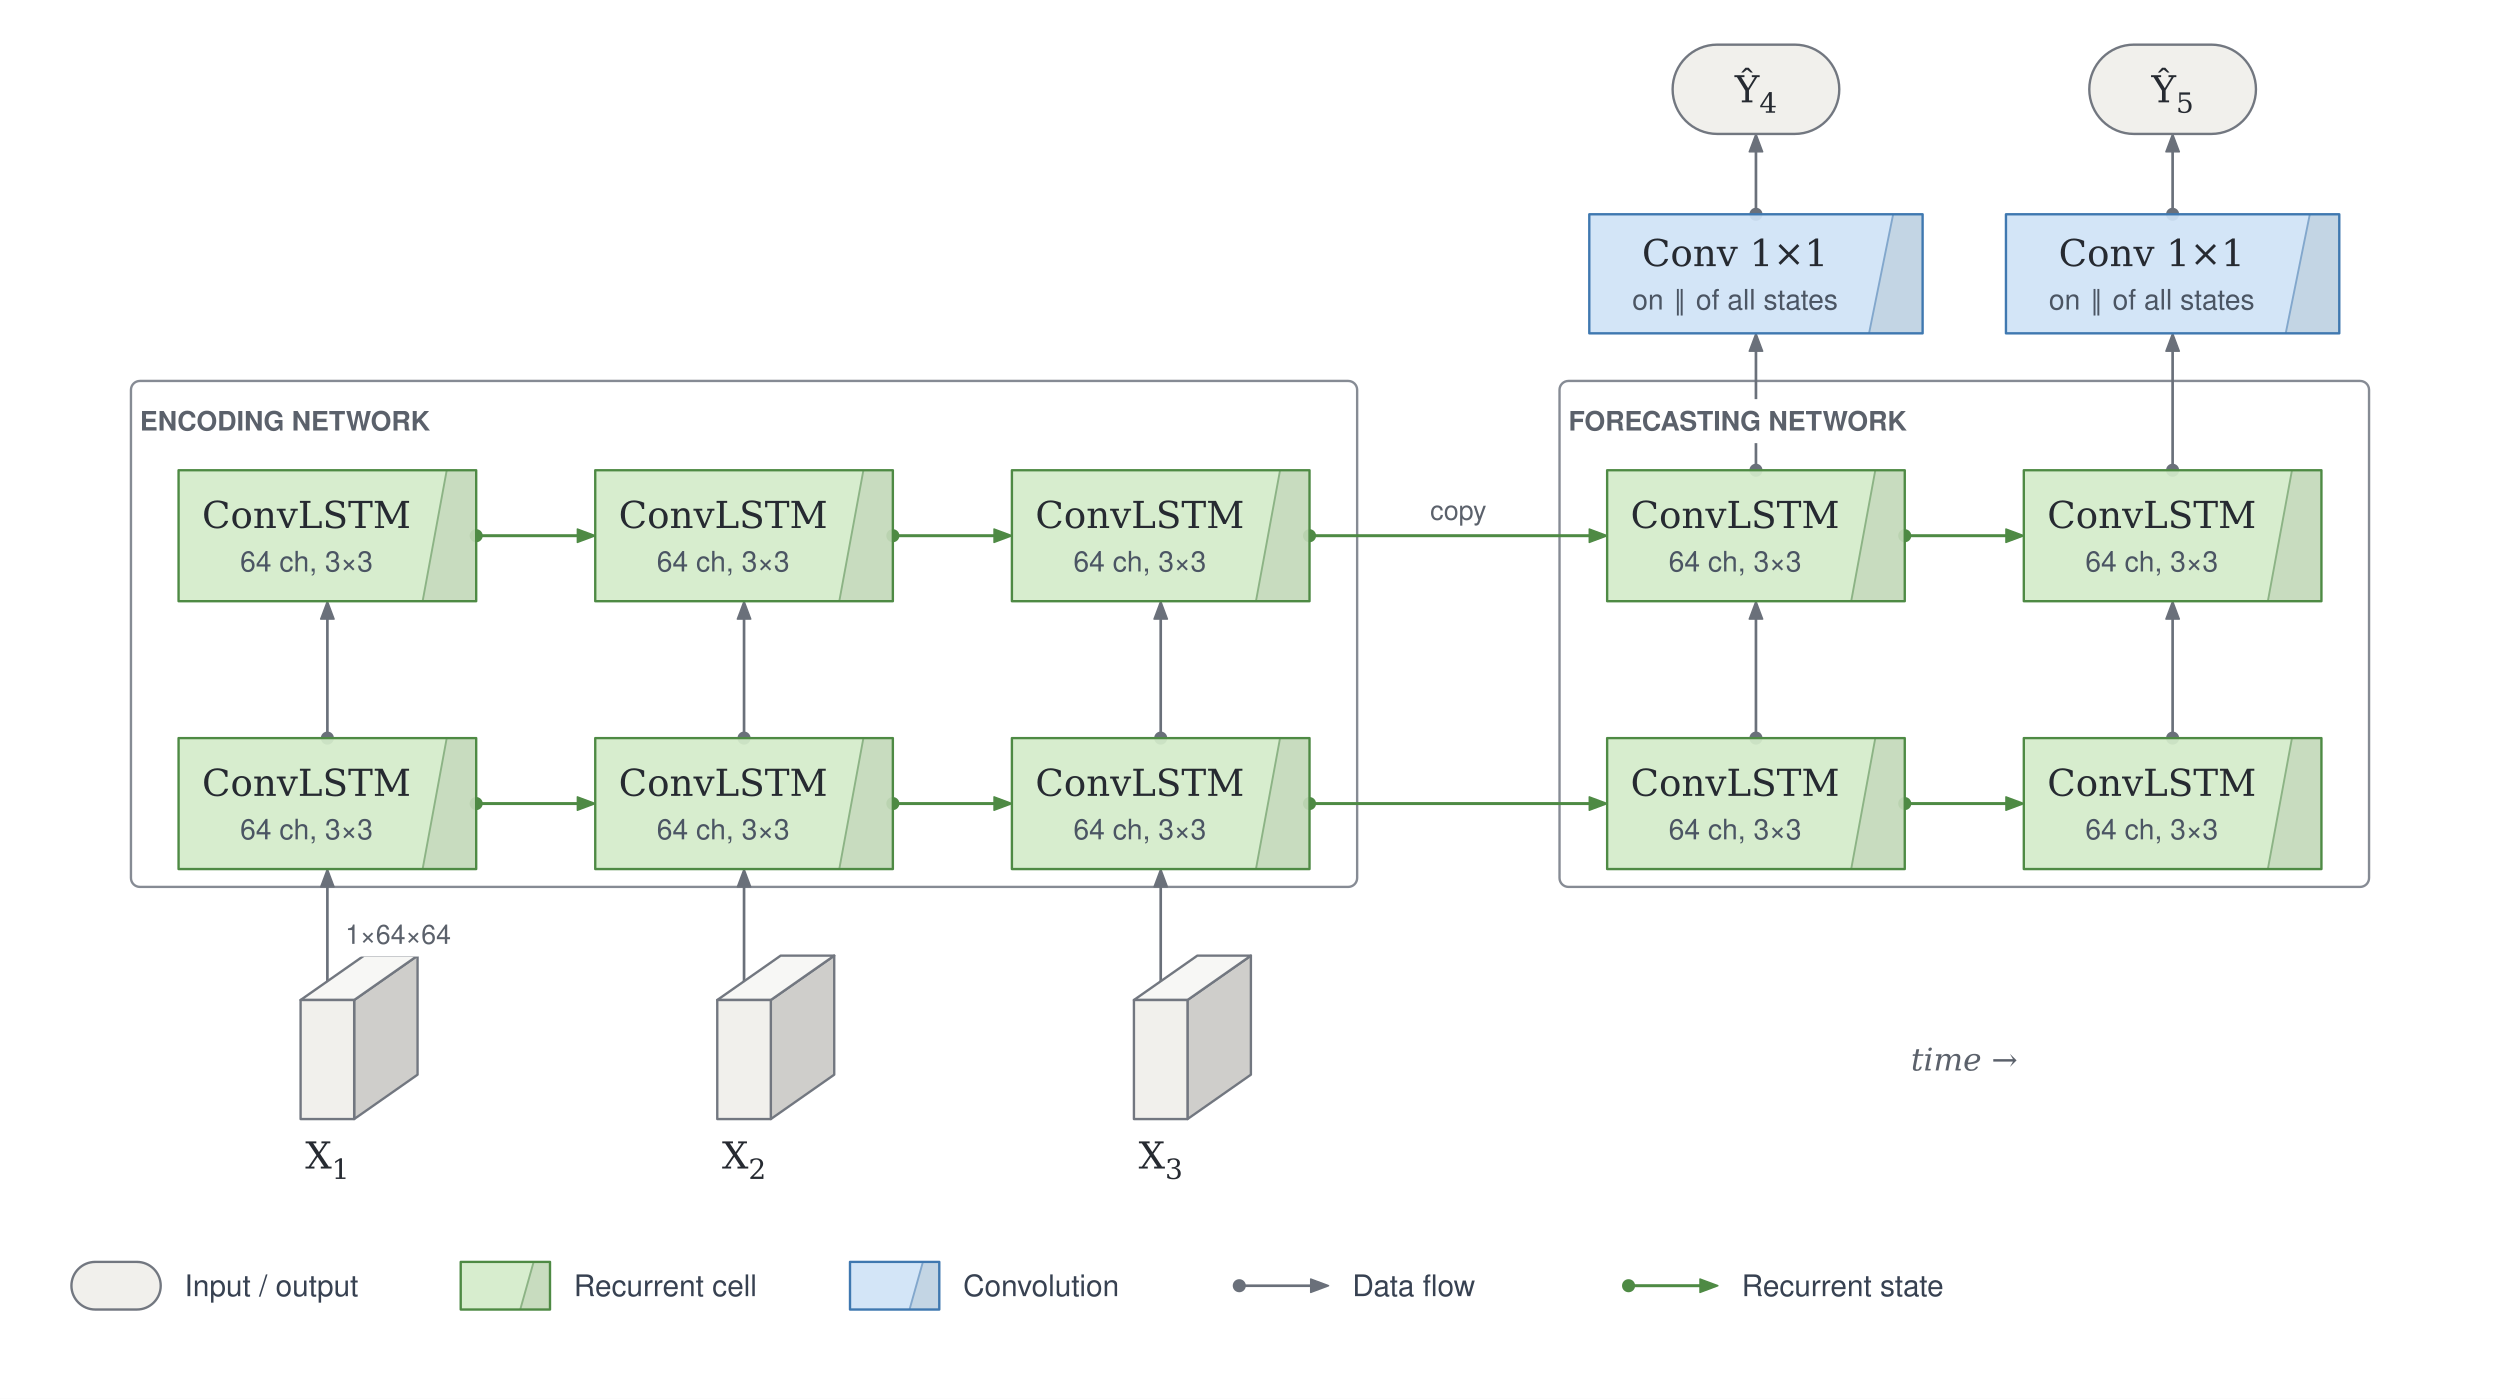
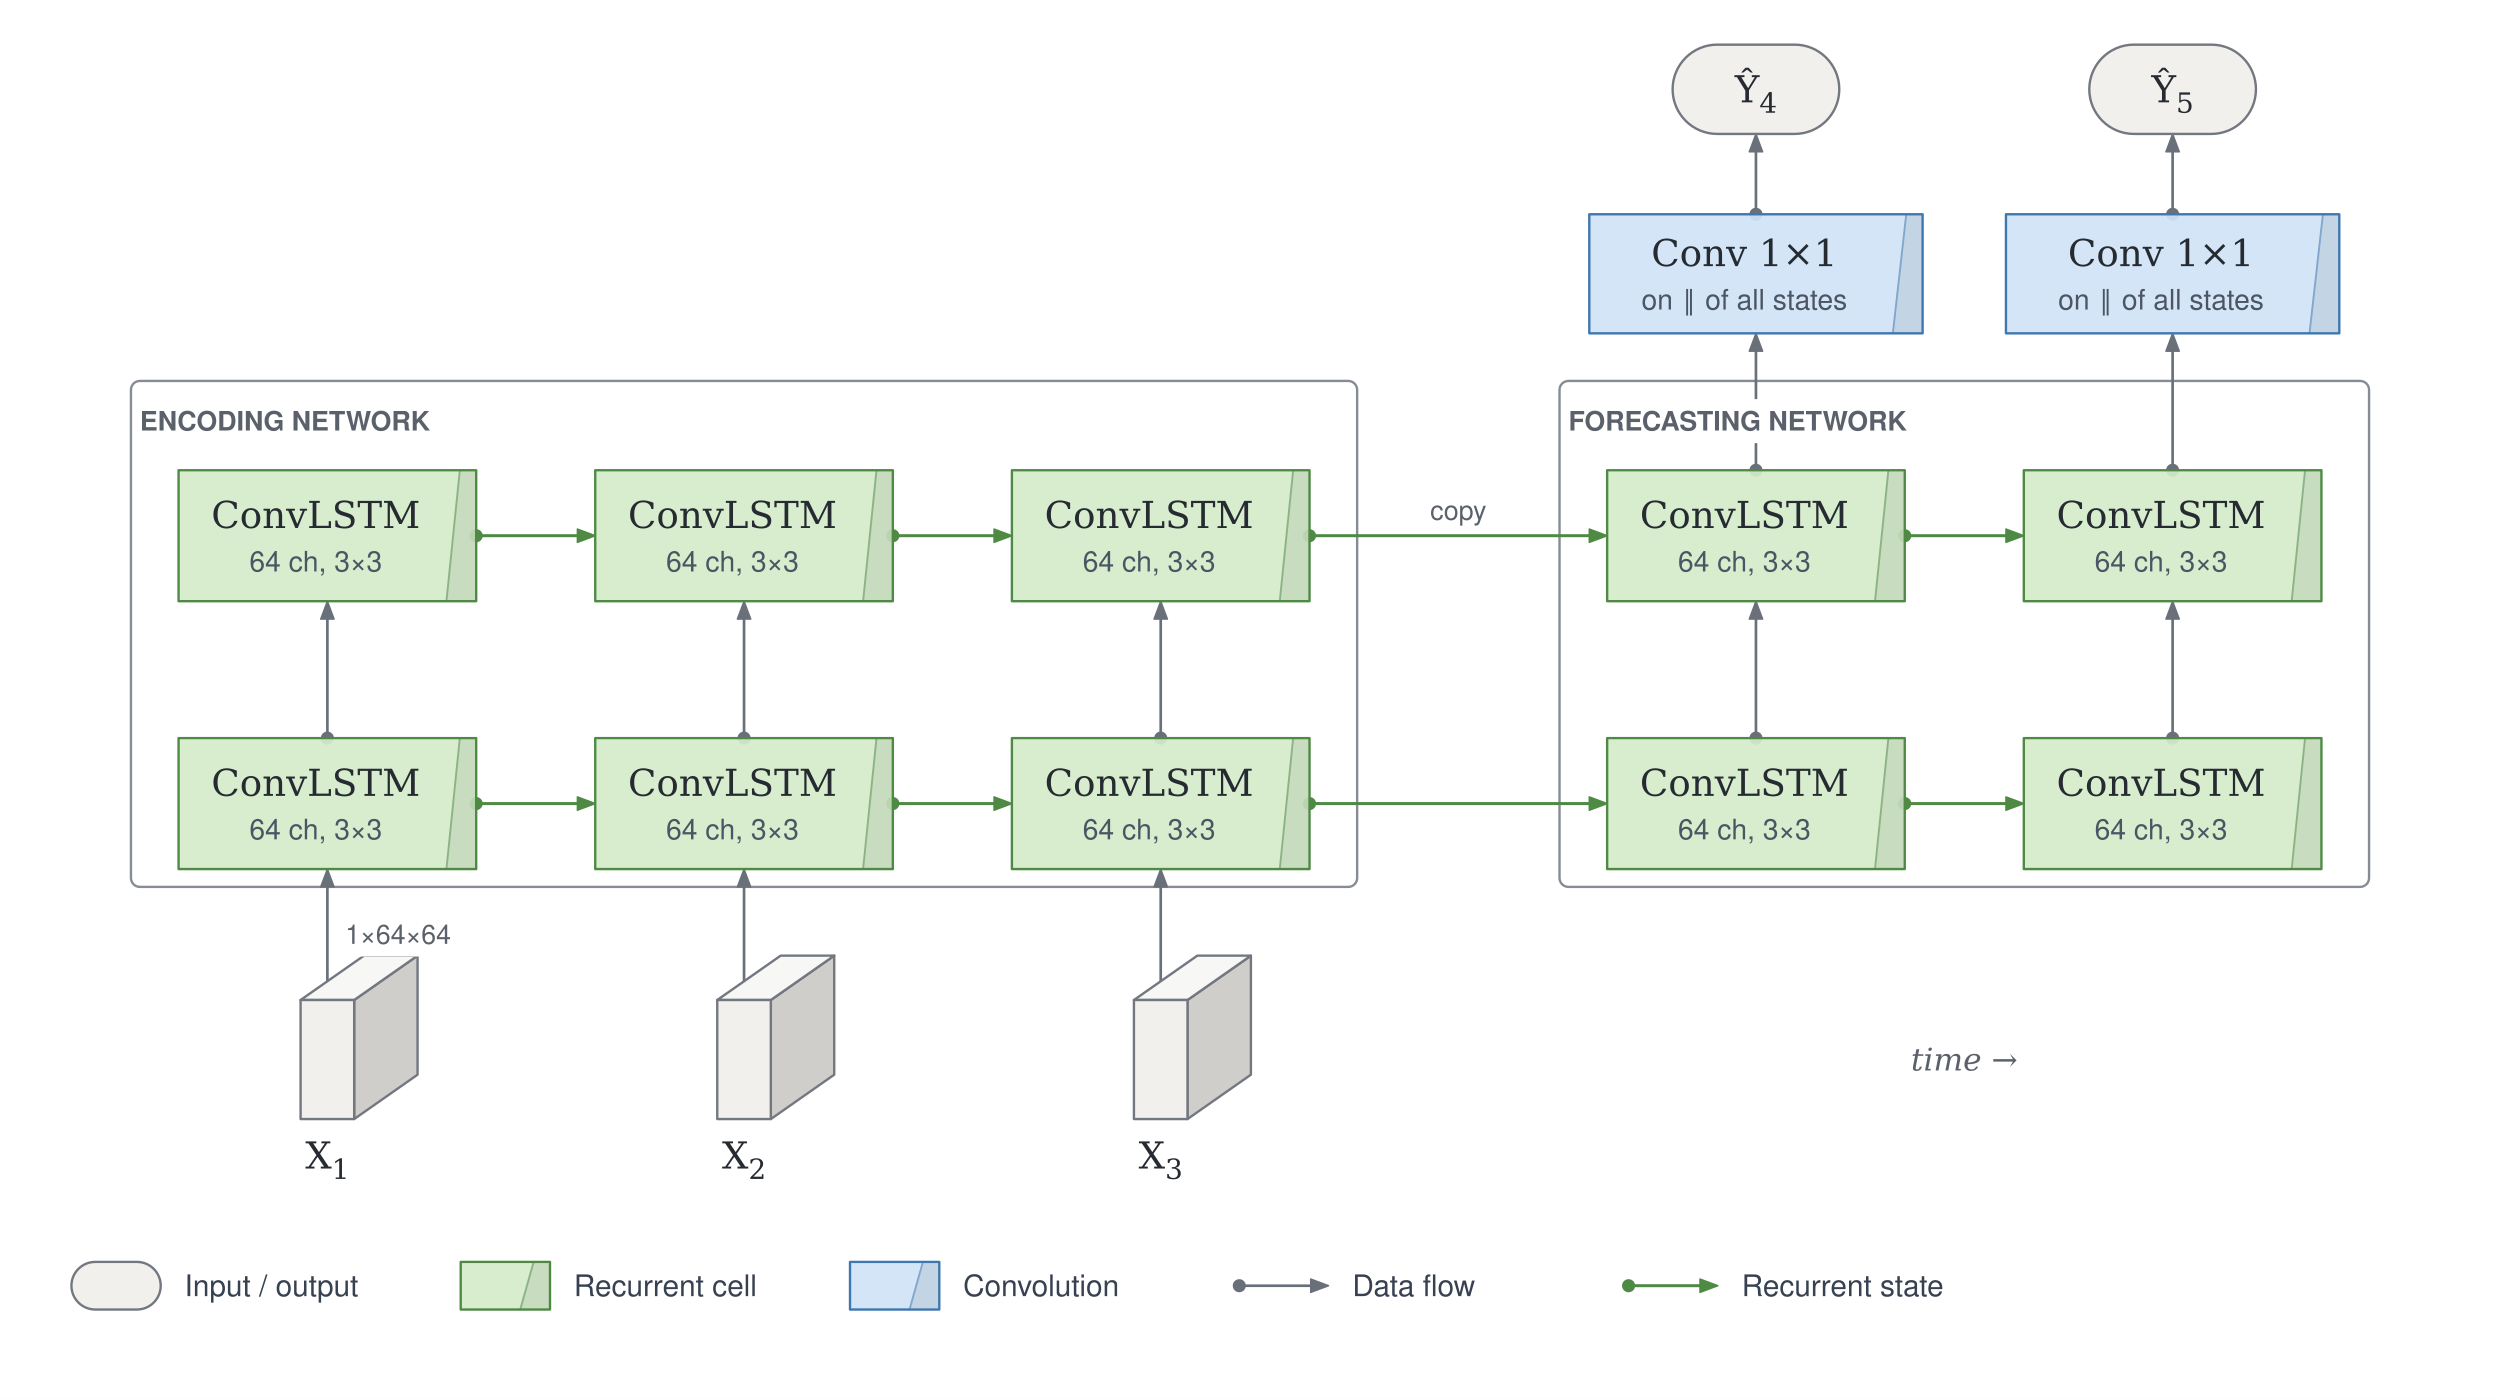
<svg xmlns="http://www.w3.org/2000/svg" width="840" height="470" viewBox="0 0 840 470" role="img">
  <rect x="0" y="0" width="840" height="470" fill="#ffffff" />
  <g class="tg-groups">
    <g class="tg-group" data-id="enc">
      <rect x="44" y="128" width="412" height="170" rx="3" fill="#ffffff" fill-opacity="0" stroke="#868b94" stroke-width="0.8" stroke-linejoin="round" />
    </g>
    <g class="tg-group" data-id="fc">
      <rect x="524" y="128" width="272" height="170" rx="3" fill="#ffffff" fill-opacity="0" stroke="#868b94" stroke-width="0.8" stroke-linejoin="round" />
    </g>
  </g>
  <g class="tg-edges">
    <g class="tg-edge tg-edge-data">
      <polyline points="110,336 110,297.4" fill="none" stroke="#6a707a" stroke-width="0.9" stroke-linejoin="round" />
      <polygon points="110,292 112.25,298 107.75,298" fill="#6a707a" stroke="#6a707a" stroke-width="0.5" stroke-linejoin="round" />
      <circle cx="110" cy="336" r="2.2" fill="#6a707a" />
    </g>
    <g class="tg-edge tg-edge-data">
      <polyline points="110,248 110,207.4" fill="none" stroke="#6a707a" stroke-width="0.9" stroke-linejoin="round" />
      <polygon points="110,202 112.25,208 107.75,208" fill="#6a707a" stroke="#6a707a" stroke-width="0.5" stroke-linejoin="round" />
      <circle cx="110" cy="248" r="2.2" fill="#6a707a" />
    </g>
    <g class="tg-edge tg-edge-data">
      <polyline points="250,336 250,297.4" fill="none" stroke="#6a707a" stroke-width="0.9" stroke-linejoin="round" />
      <polygon points="250,292 252.25,298 247.75,298" fill="#6a707a" stroke="#6a707a" stroke-width="0.5" stroke-linejoin="round" />
      <circle cx="250" cy="336" r="2.2" fill="#6a707a" />
    </g>
    <g class="tg-edge tg-edge-data">
      <polyline points="250,248 250,207.4" fill="none" stroke="#6a707a" stroke-width="0.9" stroke-linejoin="round" />
      <polygon points="250,202 252.25,208 247.75,208" fill="#6a707a" stroke="#6a707a" stroke-width="0.5" stroke-linejoin="round" />
      <circle cx="250" cy="248" r="2.2" fill="#6a707a" />
    </g>
    <g class="tg-edge tg-edge-data">
      <polyline points="390,336 390,297.4" fill="none" stroke="#6a707a" stroke-width="0.9" stroke-linejoin="round" />
      <polygon points="390,292 392.25,298 387.75,298" fill="#6a707a" stroke="#6a707a" stroke-width="0.5" stroke-linejoin="round" />
      <circle cx="390" cy="336" r="2.2" fill="#6a707a" />
    </g>
    <g class="tg-edge tg-edge-data">
      <polyline points="390,248 390,207.4" fill="none" stroke="#6a707a" stroke-width="0.9" stroke-linejoin="round" />
      <polygon points="390,202 392.25,208 387.75,208" fill="#6a707a" stroke="#6a707a" stroke-width="0.5" stroke-linejoin="round" />
      <circle cx="390" cy="248" r="2.2" fill="#6a707a" />
    </g>
    <g class="tg-edge tg-edge-data">
      <polyline points="590,248 590,207.4" fill="none" stroke="#6a707a" stroke-width="0.9" stroke-linejoin="round" />
      <polygon points="590,202 592.25,208 587.75,208" fill="#6a707a" stroke="#6a707a" stroke-width="0.5" stroke-linejoin="round" />
      <circle cx="590" cy="248" r="2.2" fill="#6a707a" />
    </g>
    <g class="tg-edge tg-edge-data">
      <polyline points="590,158 590,117.4" fill="none" stroke="#6a707a" stroke-width="0.9" stroke-linejoin="round" />
      <polygon points="590,112 592.25,118 587.75,118" fill="#6a707a" stroke="#6a707a" stroke-width="0.5" stroke-linejoin="round" />
      <circle cx="590" cy="158" r="2.2" fill="#6a707a" />
    </g>
    <g class="tg-edge tg-edge-data">
      <polyline points="590,72 590,50.4" fill="none" stroke="#6a707a" stroke-width="0.9" stroke-linejoin="round" />
      <polygon points="590,45 592.25,51 587.75,51" fill="#6a707a" stroke="#6a707a" stroke-width="0.5" stroke-linejoin="round" />
      <circle cx="590" cy="72" r="2.2" fill="#6a707a" />
    </g>
    <g class="tg-edge tg-edge-data">
      <polyline points="730,248 730,207.4" fill="none" stroke="#6a707a" stroke-width="0.9" stroke-linejoin="round" />
      <polygon points="730,202 732.25,208 727.75,208" fill="#6a707a" stroke="#6a707a" stroke-width="0.5" stroke-linejoin="round" />
      <circle cx="730" cy="248" r="2.2" fill="#6a707a" />
    </g>
    <g class="tg-edge tg-edge-data">
      <polyline points="730,158 730,117.4" fill="none" stroke="#6a707a" stroke-width="0.9" stroke-linejoin="round" />
      <polygon points="730,112 732.25,118 727.75,118" fill="#6a707a" stroke="#6a707a" stroke-width="0.5" stroke-linejoin="round" />
      <circle cx="730" cy="158" r="2.2" fill="#6a707a" />
    </g>
    <g class="tg-edge tg-edge-data">
      <polyline points="730,72 730,50.4" fill="none" stroke="#6a707a" stroke-width="0.9" stroke-linejoin="round" />
      <polygon points="730,45 732.25,51 727.75,51" fill="#6a707a" stroke="#6a707a" stroke-width="0.5" stroke-linejoin="round" />
      <circle cx="730" cy="72" r="2.2" fill="#6a707a" />
    </g>
    <g class="tg-edge tg-edge-state">
      <polyline points="160,270 194.6,270" fill="none" stroke="#4e8a44" stroke-width="1" stroke-linejoin="round" />
      <polygon points="200,270 194,272.25 194,267.75" fill="#4e8a44" stroke="#4e8a44" stroke-width="0.5" stroke-linejoin="round" />
      <circle cx="160" cy="270" r="2.2" fill="#4e8a44" />
    </g>
    <g class="tg-edge tg-edge-state">
      <polyline points="300,270 334.6,270" fill="none" stroke="#4e8a44" stroke-width="1" stroke-linejoin="round" />
      <polygon points="340,270 334,272.25 334,267.75" fill="#4e8a44" stroke="#4e8a44" stroke-width="0.5" stroke-linejoin="round" />
      <circle cx="300" cy="270" r="2.2" fill="#4e8a44" />
    </g>
    <g class="tg-edge tg-edge-state">
      <polyline points="440,270 534.6,270" fill="none" stroke="#4e8a44" stroke-width="1" stroke-linejoin="round" />
      <polygon points="540,270 534,272.25 534,267.75" fill="#4e8a44" stroke="#4e8a44" stroke-width="0.5" stroke-linejoin="round" />
      <circle cx="440" cy="270" r="2.2" fill="#4e8a44" />
    </g>
    <g class="tg-edge tg-edge-state">
      <polyline points="640,270 674.6,270" fill="none" stroke="#4e8a44" stroke-width="1" stroke-linejoin="round" />
      <polygon points="680,270 674,272.25 674,267.75" fill="#4e8a44" stroke="#4e8a44" stroke-width="0.5" stroke-linejoin="round" />
      <circle cx="640" cy="270" r="2.2" fill="#4e8a44" />
    </g>
    <g class="tg-edge tg-edge-state">
      <polyline points="160,180 194.6,180" fill="none" stroke="#4e8a44" stroke-width="1" stroke-linejoin="round" />
      <polygon points="200,180 194,182.25 194,177.75" fill="#4e8a44" stroke="#4e8a44" stroke-width="0.5" stroke-linejoin="round" />
      <circle cx="160" cy="180" r="2.2" fill="#4e8a44" />
    </g>
    <g class="tg-edge tg-edge-state">
      <polyline points="300,180 334.6,180" fill="none" stroke="#4e8a44" stroke-width="1" stroke-linejoin="round" />
      <polygon points="340,180 334,182.25 334,177.75" fill="#4e8a44" stroke="#4e8a44" stroke-width="0.5" stroke-linejoin="round" />
      <circle cx="300" cy="180" r="2.2" fill="#4e8a44" />
    </g>
    <g class="tg-edge tg-edge-state">
      <polyline points="440,180 534.6,180" fill="none" stroke="#4e8a44" stroke-width="1" stroke-linejoin="round" />
      <polygon points="540,180 534,182.25 534,177.75" fill="#4e8a44" stroke="#4e8a44" stroke-width="0.5" stroke-linejoin="round" />
      <circle cx="440" cy="180" r="2.2" fill="#4e8a44" />
    </g>
    <g class="tg-edge tg-edge-state">
      <polyline points="640,180 674.6,180" fill="none" stroke="#4e8a44" stroke-width="1" stroke-linejoin="round" />
      <polygon points="680,180 674,182.25 674,177.75" fill="#4e8a44" stroke="#4e8a44" stroke-width="0.5" stroke-linejoin="round" />
      <circle cx="640" cy="180" r="2.2" fill="#4e8a44" />
    </g>
    <g class="tg-edge tg-edge-data">
      <polyline points="416.4,432 441,432" fill="none" stroke="#6a707a" stroke-width="0.9" stroke-linejoin="round" />
      <polygon points="446.4,432 440.4,434.25 440.4,429.75" fill="#6a707a" stroke="#6a707a" stroke-width="0.5" stroke-linejoin="round" />
      <circle cx="416.4" cy="432" r="2.2" fill="#6a707a" />
    </g>
    <g class="tg-edge tg-edge-state">
      <polyline points="547.2,432 571.8,432" fill="none" stroke="#4e8a44" stroke-width="1" stroke-linejoin="round" />
      <polygon points="577.2,432 571.2,434.25 571.2,429.75" fill="#4e8a44" stroke="#4e8a44" stroke-width="0.5" stroke-linejoin="round" />
      <circle cx="547.2" cy="432" r="2.2" fill="#4e8a44" />
    </g>
  </g>
  <g class="tg-nodes">
    <g class="tg-node tg-io" data-id="X1">
      <polygon points="119,336 140.3,321.09 140.3,361.09 119,376" fill="#cfcecb" stroke="#727780" stroke-width="0.8" stroke-linejoin="round" />
      <polygon points="101,336 122.3,321.09 140.3,321.09 119,336" fill="#f7f7f5" stroke="#727780" stroke-width="0.8" stroke-linejoin="round" />
      <rect x="101" y="336" width="18" height="40" fill="#f1f0ec" stroke="#727780" stroke-width="0.8" stroke-linejoin="round" />
      <text x="110" y="392.62" font-family="'Source Serif 4', 'Source Serif Pro', 'Georgia', 'Libertinus Serif', 'DejaVu Serif', serif" font-size="12.5" text-anchor="middle" fill="#262a31">X<tspan dy="3.5" font-size="9.38">1</tspan>
      </text>
    </g>
    <g class="tg-node tg-recurrent" data-id="e1_1">
-       <polygon points="60,248 150.1,248 142,292 60,292" fill="#d4ecca" fill-opacity="0.92" />
-       <polygon points="150.1,248 160,248 160,292 142,292" fill="#c3d9ba" fill-opacity="0.92" />
-       <polyline points="150.1,248 142,292" fill="none" stroke="#8cb385" stroke-width="0.64" stroke-linejoin="round" />
+       <polygon points="60,248 154.5,248 150,292 60,292" fill="#d4ecca" fill-opacity="0.92" />
+       <polygon points="154.5,248 160,248 160,292 150,292" fill="#c3d9ba" fill-opacity="0.92" />
+       <polyline points="154.5,248 150,292" fill="none" stroke="#8cb385" stroke-width="0.64" stroke-linejoin="round" />
      <rect x="60" y="248" width="100" height="44" fill="none" stroke="#4e8a44" stroke-width="0.8" stroke-linejoin="round" />
-       <text x="102.98" y="267.41" font-family="'Source Serif 4', 'Source Serif Pro', 'Georgia', 'Libertinus Serif', 'DejaVu Serif', serif" font-size="12.5" text-anchor="middle" fill="#262a31">ConvLSTM</text>
-       <text x="102.98" y="282.01" font-family="'Avenir Next', 'Helvetica Neue', 'Helvetica', 'Arial', 'DejaVu Sans', sans-serif" font-size="9.5" text-anchor="middle" fill="#4b5563">64 ch, 3×3</text>
+       <text x="106.1" y="267.41" font-family="'Source Serif 4', 'Source Serif Pro', 'Georgia', 'Libertinus Serif', 'DejaVu Serif', serif" font-size="12.5" text-anchor="middle" fill="#262a31">ConvLSTM</text>
+       <text x="106.1" y="282.01" font-family="'Avenir Next', 'Helvetica Neue', 'Helvetica', 'Arial', 'DejaVu Sans', sans-serif" font-size="9.5" text-anchor="middle" fill="#4b5563">64 ch, 3×3</text>
    </g>
    <g class="tg-node tg-recurrent" data-id="e2_1">
-       <polygon points="60,158 150.1,158 142,202 60,202" fill="#d4ecca" fill-opacity="0.92" />
-       <polygon points="150.1,158 160,158 160,202 142,202" fill="#c3d9ba" fill-opacity="0.92" />
-       <polyline points="150.1,158 142,202" fill="none" stroke="#8cb385" stroke-width="0.64" stroke-linejoin="round" />
+       <polygon points="60,158 154.5,158 150,202 60,202" fill="#d4ecca" fill-opacity="0.92" />
+       <polygon points="154.5,158 160,158 160,202 150,202" fill="#c3d9ba" fill-opacity="0.92" />
+       <polyline points="154.5,158 150,202" fill="none" stroke="#8cb385" stroke-width="0.64" stroke-linejoin="round" />
      <rect x="60" y="158" width="100" height="44" fill="none" stroke="#4e8a44" stroke-width="0.8" stroke-linejoin="round" />
-       <text x="102.98" y="177.41" font-family="'Source Serif 4', 'Source Serif Pro', 'Georgia', 'Libertinus Serif', 'DejaVu Serif', serif" font-size="12.5" text-anchor="middle" fill="#262a31">ConvLSTM</text>
-       <text x="102.98" y="192.01" font-family="'Avenir Next', 'Helvetica Neue', 'Helvetica', 'Arial', 'DejaVu Sans', sans-serif" font-size="9.5" text-anchor="middle" fill="#4b5563">64 ch, 3×3</text>
+       <text x="106.1" y="177.41" font-family="'Source Serif 4', 'Source Serif Pro', 'Georgia', 'Libertinus Serif', 'DejaVu Serif', serif" font-size="12.5" text-anchor="middle" fill="#262a31">ConvLSTM</text>
+       <text x="106.1" y="192.01" font-family="'Avenir Next', 'Helvetica Neue', 'Helvetica', 'Arial', 'DejaVu Sans', sans-serif" font-size="9.5" text-anchor="middle" fill="#4b5563">64 ch, 3×3</text>
    </g>
    <g class="tg-node tg-io" data-id="X2">
      <polygon points="259,336 280.3,321.09 280.3,361.09 259,376" fill="#cfcecb" stroke="#727780" stroke-width="0.8" stroke-linejoin="round" />
      <polygon points="241,336 262.3,321.09 280.3,321.09 259,336" fill="#f7f7f5" stroke="#727780" stroke-width="0.8" stroke-linejoin="round" />
      <rect x="241" y="336" width="18" height="40" fill="#f1f0ec" stroke="#727780" stroke-width="0.8" stroke-linejoin="round" />
      <text x="250" y="392.62" font-family="'Source Serif 4', 'Source Serif Pro', 'Georgia', 'Libertinus Serif', 'DejaVu Serif', serif" font-size="12.5" text-anchor="middle" fill="#262a31">X<tspan dy="3.5" font-size="9.38">2</tspan>
      </text>
    </g>
    <g class="tg-node tg-recurrent" data-id="e1_2">
-       <polygon points="200,248 290.1,248 282,292 200,292" fill="#d4ecca" fill-opacity="0.92" />
-       <polygon points="290.1,248 300,248 300,292 282,292" fill="#c3d9ba" fill-opacity="0.92" />
-       <polyline points="290.1,248 282,292" fill="none" stroke="#8cb385" stroke-width="0.64" stroke-linejoin="round" />
+       <polygon points="200,248 294.5,248 290,292 200,292" fill="#d4ecca" fill-opacity="0.92" />
+       <polygon points="294.5,248 300,248 300,292 290,292" fill="#c3d9ba" fill-opacity="0.92" />
+       <polyline points="294.5,248 290,292" fill="none" stroke="#8cb385" stroke-width="0.64" stroke-linejoin="round" />
      <rect x="200" y="248" width="100" height="44" fill="none" stroke="#4e8a44" stroke-width="0.8" stroke-linejoin="round" />
-       <text x="242.98" y="267.41" font-family="'Source Serif 4', 'Source Serif Pro', 'Georgia', 'Libertinus Serif', 'DejaVu Serif', serif" font-size="12.5" text-anchor="middle" fill="#262a31">ConvLSTM</text>
-       <text x="242.98" y="282.01" font-family="'Avenir Next', 'Helvetica Neue', 'Helvetica', 'Arial', 'DejaVu Sans', sans-serif" font-size="9.5" text-anchor="middle" fill="#4b5563">64 ch, 3×3</text>
+       <text x="246.1" y="267.41" font-family="'Source Serif 4', 'Source Serif Pro', 'Georgia', 'Libertinus Serif', 'DejaVu Serif', serif" font-size="12.5" text-anchor="middle" fill="#262a31">ConvLSTM</text>
+       <text x="246.1" y="282.01" font-family="'Avenir Next', 'Helvetica Neue', 'Helvetica', 'Arial', 'DejaVu Sans', sans-serif" font-size="9.5" text-anchor="middle" fill="#4b5563">64 ch, 3×3</text>
    </g>
    <g class="tg-node tg-recurrent" data-id="e2_2">
-       <polygon points="200,158 290.1,158 282,202 200,202" fill="#d4ecca" fill-opacity="0.92" />
-       <polygon points="290.1,158 300,158 300,202 282,202" fill="#c3d9ba" fill-opacity="0.92" />
-       <polyline points="290.1,158 282,202" fill="none" stroke="#8cb385" stroke-width="0.64" stroke-linejoin="round" />
+       <polygon points="200,158 294.5,158 290,202 200,202" fill="#d4ecca" fill-opacity="0.92" />
+       <polygon points="294.5,158 300,158 300,202 290,202" fill="#c3d9ba" fill-opacity="0.92" />
+       <polyline points="294.5,158 290,202" fill="none" stroke="#8cb385" stroke-width="0.64" stroke-linejoin="round" />
      <rect x="200" y="158" width="100" height="44" fill="none" stroke="#4e8a44" stroke-width="0.8" stroke-linejoin="round" />
-       <text x="242.98" y="177.41" font-family="'Source Serif 4', 'Source Serif Pro', 'Georgia', 'Libertinus Serif', 'DejaVu Serif', serif" font-size="12.5" text-anchor="middle" fill="#262a31">ConvLSTM</text>
-       <text x="242.98" y="192.01" font-family="'Avenir Next', 'Helvetica Neue', 'Helvetica', 'Arial', 'DejaVu Sans', sans-serif" font-size="9.5" text-anchor="middle" fill="#4b5563">64 ch, 3×3</text>
+       <text x="246.1" y="177.41" font-family="'Source Serif 4', 'Source Serif Pro', 'Georgia', 'Libertinus Serif', 'DejaVu Serif', serif" font-size="12.5" text-anchor="middle" fill="#262a31">ConvLSTM</text>
+       <text x="246.1" y="192.01" font-family="'Avenir Next', 'Helvetica Neue', 'Helvetica', 'Arial', 'DejaVu Sans', sans-serif" font-size="9.5" text-anchor="middle" fill="#4b5563">64 ch, 3×3</text>
    </g>
    <g class="tg-node tg-io" data-id="X3">
      <polygon points="399,336 420.3,321.09 420.3,361.09 399,376" fill="#cfcecb" stroke="#727780" stroke-width="0.8" stroke-linejoin="round" />
      <polygon points="381,336 402.3,321.09 420.3,321.09 399,336" fill="#f7f7f5" stroke="#727780" stroke-width="0.8" stroke-linejoin="round" />
      <rect x="381" y="336" width="18" height="40" fill="#f1f0ec" stroke="#727780" stroke-width="0.8" stroke-linejoin="round" />
      <text x="390" y="392.62" font-family="'Source Serif 4', 'Source Serif Pro', 'Georgia', 'Libertinus Serif', 'DejaVu Serif', serif" font-size="12.5" text-anchor="middle" fill="#262a31">X<tspan dy="3.5" font-size="9.38">3</tspan>
      </text>
    </g>
    <g class="tg-node tg-recurrent" data-id="e1_3">
-       <polygon points="340,248 430.1,248 422,292 340,292" fill="#d4ecca" fill-opacity="0.92" />
-       <polygon points="430.1,248 440,248 440,292 422,292" fill="#c3d9ba" fill-opacity="0.92" />
-       <polyline points="430.1,248 422,292" fill="none" stroke="#8cb385" stroke-width="0.64" stroke-linejoin="round" />
+       <polygon points="340,248 434.5,248 430,292 340,292" fill="#d4ecca" fill-opacity="0.92" />
+       <polygon points="434.5,248 440,248 440,292 430,292" fill="#c3d9ba" fill-opacity="0.92" />
+       <polyline points="434.5,248 430,292" fill="none" stroke="#8cb385" stroke-width="0.64" stroke-linejoin="round" />
      <rect x="340" y="248" width="100" height="44" fill="none" stroke="#4e8a44" stroke-width="0.8" stroke-linejoin="round" />
-       <text x="382.98" y="267.41" font-family="'Source Serif 4', 'Source Serif Pro', 'Georgia', 'Libertinus Serif', 'DejaVu Serif', serif" font-size="12.5" text-anchor="middle" fill="#262a31">ConvLSTM</text>
-       <text x="382.98" y="282.01" font-family="'Avenir Next', 'Helvetica Neue', 'Helvetica', 'Arial', 'DejaVu Sans', sans-serif" font-size="9.5" text-anchor="middle" fill="#4b5563">64 ch, 3×3</text>
+       <text x="386.1" y="267.41" font-family="'Source Serif 4', 'Source Serif Pro', 'Georgia', 'Libertinus Serif', 'DejaVu Serif', serif" font-size="12.5" text-anchor="middle" fill="#262a31">ConvLSTM</text>
+       <text x="386.1" y="282.01" font-family="'Avenir Next', 'Helvetica Neue', 'Helvetica', 'Arial', 'DejaVu Sans', sans-serif" font-size="9.5" text-anchor="middle" fill="#4b5563">64 ch, 3×3</text>
    </g>
    <g class="tg-node tg-recurrent" data-id="e2_3">
-       <polygon points="340,158 430.1,158 422,202 340,202" fill="#d4ecca" fill-opacity="0.92" />
-       <polygon points="430.1,158 440,158 440,202 422,202" fill="#c3d9ba" fill-opacity="0.92" />
-       <polyline points="430.1,158 422,202" fill="none" stroke="#8cb385" stroke-width="0.64" stroke-linejoin="round" />
+       <polygon points="340,158 434.5,158 430,202 340,202" fill="#d4ecca" fill-opacity="0.92" />
+       <polygon points="434.5,158 440,158 440,202 430,202" fill="#c3d9ba" fill-opacity="0.92" />
+       <polyline points="434.5,158 430,202" fill="none" stroke="#8cb385" stroke-width="0.64" stroke-linejoin="round" />
      <rect x="340" y="158" width="100" height="44" fill="none" stroke="#4e8a44" stroke-width="0.8" stroke-linejoin="round" />
-       <text x="382.98" y="177.41" font-family="'Source Serif 4', 'Source Serif Pro', 'Georgia', 'Libertinus Serif', 'DejaVu Serif', serif" font-size="12.5" text-anchor="middle" fill="#262a31">ConvLSTM</text>
-       <text x="382.98" y="192.01" font-family="'Avenir Next', 'Helvetica Neue', 'Helvetica', 'Arial', 'DejaVu Sans', sans-serif" font-size="9.5" text-anchor="middle" fill="#4b5563">64 ch, 3×3</text>
+       <text x="386.1" y="177.41" font-family="'Source Serif 4', 'Source Serif Pro', 'Georgia', 'Libertinus Serif', 'DejaVu Serif', serif" font-size="12.5" text-anchor="middle" fill="#262a31">ConvLSTM</text>
+       <text x="386.1" y="192.01" font-family="'Avenir Next', 'Helvetica Neue', 'Helvetica', 'Arial', 'DejaVu Sans', sans-serif" font-size="9.5" text-anchor="middle" fill="#4b5563">64 ch, 3×3</text>
    </g>
    <g class="tg-node tg-recurrent" data-id="f1_4">
-       <polygon points="540,248 630.1,248 622,292 540,292" fill="#d4ecca" fill-opacity="0.92" />
-       <polygon points="630.1,248 640,248 640,292 622,292" fill="#c3d9ba" fill-opacity="0.92" />
-       <polyline points="630.1,248 622,292" fill="none" stroke="#8cb385" stroke-width="0.64" stroke-linejoin="round" />
+       <polygon points="540,248 634.5,248 630,292 540,292" fill="#d4ecca" fill-opacity="0.92" />
+       <polygon points="634.5,248 640,248 640,292 630,292" fill="#c3d9ba" fill-opacity="0.92" />
+       <polyline points="634.5,248 630,292" fill="none" stroke="#8cb385" stroke-width="0.64" stroke-linejoin="round" />
      <rect x="540" y="248" width="100" height="44" fill="none" stroke="#4e8a44" stroke-width="0.8" stroke-linejoin="round" />
-       <text x="582.98" y="267.41" font-family="'Source Serif 4', 'Source Serif Pro', 'Georgia', 'Libertinus Serif', 'DejaVu Serif', serif" font-size="12.5" text-anchor="middle" fill="#262a31">ConvLSTM</text>
-       <text x="582.98" y="282.01" font-family="'Avenir Next', 'Helvetica Neue', 'Helvetica', 'Arial', 'DejaVu Sans', sans-serif" font-size="9.5" text-anchor="middle" fill="#4b5563">64 ch, 3×3</text>
+       <text x="586.1" y="267.41" font-family="'Source Serif 4', 'Source Serif Pro', 'Georgia', 'Libertinus Serif', 'DejaVu Serif', serif" font-size="12.5" text-anchor="middle" fill="#262a31">ConvLSTM</text>
+       <text x="586.1" y="282.01" font-family="'Avenir Next', 'Helvetica Neue', 'Helvetica', 'Arial', 'DejaVu Sans', sans-serif" font-size="9.5" text-anchor="middle" fill="#4b5563">64 ch, 3×3</text>
    </g>
    <g class="tg-node tg-recurrent" data-id="f2_4">
-       <polygon points="540,158 630.1,158 622,202 540,202" fill="#d4ecca" fill-opacity="0.92" />
-       <polygon points="630.1,158 640,158 640,202 622,202" fill="#c3d9ba" fill-opacity="0.92" />
-       <polyline points="630.1,158 622,202" fill="none" stroke="#8cb385" stroke-width="0.64" stroke-linejoin="round" />
+       <polygon points="540,158 634.5,158 630,202 540,202" fill="#d4ecca" fill-opacity="0.92" />
+       <polygon points="634.5,158 640,158 640,202 630,202" fill="#c3d9ba" fill-opacity="0.92" />
+       <polyline points="634.5,158 630,202" fill="none" stroke="#8cb385" stroke-width="0.64" stroke-linejoin="round" />
      <rect x="540" y="158" width="100" height="44" fill="none" stroke="#4e8a44" stroke-width="0.8" stroke-linejoin="round" />
-       <text x="582.98" y="177.41" font-family="'Source Serif 4', 'Source Serif Pro', 'Georgia', 'Libertinus Serif', 'DejaVu Serif', serif" font-size="12.5" text-anchor="middle" fill="#262a31">ConvLSTM</text>
-       <text x="582.98" y="192.01" font-family="'Avenir Next', 'Helvetica Neue', 'Helvetica', 'Arial', 'DejaVu Sans', sans-serif" font-size="9.5" text-anchor="middle" fill="#4b5563">64 ch, 3×3</text>
+       <text x="586.1" y="177.41" font-family="'Source Serif 4', 'Source Serif Pro', 'Georgia', 'Libertinus Serif', 'DejaVu Serif', serif" font-size="12.5" text-anchor="middle" fill="#262a31">ConvLSTM</text>
+       <text x="586.1" y="192.01" font-family="'Avenir Next', 'Helvetica Neue', 'Helvetica', 'Arial', 'DejaVu Sans', sans-serif" font-size="9.5" text-anchor="middle" fill="#4b5563">64 ch, 3×3</text>
    </g>
    <g class="tg-node tg-conv" data-id="o4">
-       <polygon points="534,72 636.1,72 628,112 534,112" fill="#cfe3f6" fill-opacity="0.92" />
-       <polygon points="636.1,72 646,72 646,112 628,112" fill="#bed1e2" fill-opacity="0.92" />
-       <polyline points="636.1,72 628,112" fill="none" stroke="#82a7cc" stroke-width="0.64" stroke-linejoin="round" />
+       <polygon points="534,72 640.5,72 636,112 534,112" fill="#cfe3f6" fill-opacity="0.92" />
+       <polygon points="640.5,72 646,72 646,112 636,112" fill="#bed1e2" fill-opacity="0.92" />
+       <polyline points="640.5,72 636,112" fill="none" stroke="#82a7cc" stroke-width="0.64" stroke-linejoin="round" />
      <rect x="534" y="72" width="112" height="40" fill="none" stroke="#3f78b0" stroke-width="0.8" stroke-linejoin="round" />
-       <text x="582.98" y="89.41" font-family="'Source Serif 4', 'Source Serif Pro', 'Georgia', 'Libertinus Serif', 'DejaVu Serif', serif" font-size="12.5" text-anchor="middle" fill="#262a31">Conv 1×1</text>
-       <text x="582.98" y="104.01" font-family="'Avenir Next', 'Helvetica Neue', 'Helvetica', 'Arial', 'DejaVu Sans', sans-serif" font-size="9.5" text-anchor="middle" fill="#4b5563">on ‖ of all states</text>
+       <text x="586.1" y="89.41" font-family="'Source Serif 4', 'Source Serif Pro', 'Georgia', 'Libertinus Serif', 'DejaVu Serif', serif" font-size="12.5" text-anchor="middle" fill="#262a31">Conv 1×1</text>
+       <text x="586.1" y="104.01" font-family="'Avenir Next', 'Helvetica Neue', 'Helvetica', 'Arial', 'DejaVu Sans', sans-serif" font-size="9.5" text-anchor="middle" fill="#4b5563">on ‖ of all states</text>
    </g>
    <g class="tg-node tg-io" data-id="Y4">
      <rect x="562" y="15" width="56" height="30" rx="15" fill="#f1f0ec" stroke="#727780" stroke-width="0.8" stroke-linejoin="round" />
      <text x="590" y="34.38" font-family="'Source Serif 4', 'Source Serif Pro', 'Georgia', 'Libertinus Serif', 'DejaVu Serif', serif" font-size="12.5" text-anchor="middle" fill="#262a31">Ŷ<tspan dy="3.5" font-size="9.38">4</tspan>
      </text>
    </g>
    <g class="tg-node tg-recurrent" data-id="f1_5">
-       <polygon points="680,248 770.1,248 762,292 680,292" fill="#d4ecca" fill-opacity="0.92" />
-       <polygon points="770.1,248 780,248 780,292 762,292" fill="#c3d9ba" fill-opacity="0.92" />
-       <polyline points="770.1,248 762,292" fill="none" stroke="#8cb385" stroke-width="0.64" stroke-linejoin="round" />
+       <polygon points="680,248 774.5,248 770,292 680,292" fill="#d4ecca" fill-opacity="0.92" />
+       <polygon points="774.5,248 780,248 780,292 770,292" fill="#c3d9ba" fill-opacity="0.92" />
+       <polyline points="774.5,248 770,292" fill="none" stroke="#8cb385" stroke-width="0.64" stroke-linejoin="round" />
      <rect x="680" y="248" width="100" height="44" fill="none" stroke="#4e8a44" stroke-width="0.8" stroke-linejoin="round" />
-       <text x="722.98" y="267.41" font-family="'Source Serif 4', 'Source Serif Pro', 'Georgia', 'Libertinus Serif', 'DejaVu Serif', serif" font-size="12.5" text-anchor="middle" fill="#262a31">ConvLSTM</text>
-       <text x="722.98" y="282.01" font-family="'Avenir Next', 'Helvetica Neue', 'Helvetica', 'Arial', 'DejaVu Sans', sans-serif" font-size="9.5" text-anchor="middle" fill="#4b5563">64 ch, 3×3</text>
+       <text x="726.1" y="267.41" font-family="'Source Serif 4', 'Source Serif Pro', 'Georgia', 'Libertinus Serif', 'DejaVu Serif', serif" font-size="12.5" text-anchor="middle" fill="#262a31">ConvLSTM</text>
+       <text x="726.1" y="282.01" font-family="'Avenir Next', 'Helvetica Neue', 'Helvetica', 'Arial', 'DejaVu Sans', sans-serif" font-size="9.5" text-anchor="middle" fill="#4b5563">64 ch, 3×3</text>
    </g>
    <g class="tg-node tg-recurrent" data-id="f2_5">
-       <polygon points="680,158 770.1,158 762,202 680,202" fill="#d4ecca" fill-opacity="0.92" />
-       <polygon points="770.1,158 780,158 780,202 762,202" fill="#c3d9ba" fill-opacity="0.92" />
-       <polyline points="770.1,158 762,202" fill="none" stroke="#8cb385" stroke-width="0.64" stroke-linejoin="round" />
+       <polygon points="680,158 774.5,158 770,202 680,202" fill="#d4ecca" fill-opacity="0.92" />
+       <polygon points="774.5,158 780,158 780,202 770,202" fill="#c3d9ba" fill-opacity="0.92" />
+       <polyline points="774.5,158 770,202" fill="none" stroke="#8cb385" stroke-width="0.64" stroke-linejoin="round" />
      <rect x="680" y="158" width="100" height="44" fill="none" stroke="#4e8a44" stroke-width="0.8" stroke-linejoin="round" />
-       <text x="722.98" y="177.41" font-family="'Source Serif 4', 'Source Serif Pro', 'Georgia', 'Libertinus Serif', 'DejaVu Serif', serif" font-size="12.5" text-anchor="middle" fill="#262a31">ConvLSTM</text>
-       <text x="722.98" y="192.01" font-family="'Avenir Next', 'Helvetica Neue', 'Helvetica', 'Arial', 'DejaVu Sans', sans-serif" font-size="9.5" text-anchor="middle" fill="#4b5563">64 ch, 3×3</text>
+       <text x="726.1" y="177.41" font-family="'Source Serif 4', 'Source Serif Pro', 'Georgia', 'Libertinus Serif', 'DejaVu Serif', serif" font-size="12.5" text-anchor="middle" fill="#262a31">ConvLSTM</text>
+       <text x="726.1" y="192.01" font-family="'Avenir Next', 'Helvetica Neue', 'Helvetica', 'Arial', 'DejaVu Sans', sans-serif" font-size="9.5" text-anchor="middle" fill="#4b5563">64 ch, 3×3</text>
    </g>
    <g class="tg-node tg-conv" data-id="o5">
-       <polygon points="674,72 776.1,72 768,112 674,112" fill="#cfe3f6" fill-opacity="0.92" />
-       <polygon points="776.1,72 786,72 786,112 768,112" fill="#bed1e2" fill-opacity="0.92" />
-       <polyline points="776.1,72 768,112" fill="none" stroke="#82a7cc" stroke-width="0.64" stroke-linejoin="round" />
+       <polygon points="674,72 780.5,72 776,112 674,112" fill="#cfe3f6" fill-opacity="0.92" />
+       <polygon points="780.5,72 786,72 786,112 776,112" fill="#bed1e2" fill-opacity="0.92" />
+       <polyline points="780.5,72 776,112" fill="none" stroke="#82a7cc" stroke-width="0.64" stroke-linejoin="round" />
      <rect x="674" y="72" width="112" height="40" fill="none" stroke="#3f78b0" stroke-width="0.8" stroke-linejoin="round" />
-       <text x="722.98" y="89.41" font-family="'Source Serif 4', 'Source Serif Pro', 'Georgia', 'Libertinus Serif', 'DejaVu Serif', serif" font-size="12.5" text-anchor="middle" fill="#262a31">Conv 1×1</text>
-       <text x="722.98" y="104.01" font-family="'Avenir Next', 'Helvetica Neue', 'Helvetica', 'Arial', 'DejaVu Sans', sans-serif" font-size="9.5" text-anchor="middle" fill="#4b5563">on ‖ of all states</text>
+       <text x="726.1" y="89.41" font-family="'Source Serif 4', 'Source Serif Pro', 'Georgia', 'Libertinus Serif', 'DejaVu Serif', serif" font-size="12.5" text-anchor="middle" fill="#262a31">Conv 1×1</text>
+       <text x="726.1" y="104.01" font-family="'Avenir Next', 'Helvetica Neue', 'Helvetica', 'Arial', 'DejaVu Sans', sans-serif" font-size="9.5" text-anchor="middle" fill="#4b5563">on ‖ of all states</text>
    </g>
    <g class="tg-node tg-io" data-id="Y5">
      <rect x="702" y="15" width="56" height="30" rx="15" fill="#f1f0ec" stroke="#727780" stroke-width="0.8" stroke-linejoin="round" />
      <text x="730" y="34.38" font-family="'Source Serif 4', 'Source Serif Pro', 'Georgia', 'Libertinus Serif', 'DejaVu Serif', serif" font-size="12.5" text-anchor="middle" fill="#262a31">Ŷ<tspan dy="3.5" font-size="9.38">5</tspan>
      </text>
    </g>
    <g class="tg-node tg-io" data-id="legend:0:io">
      <rect x="24" y="424" width="30" height="16" rx="8" fill="#f1f0ec" stroke="#727780" stroke-width="0.8" stroke-linejoin="round" />
    </g>
    <g class="tg-node tg-recurrent" data-id="legend:1:recurrent">
      <polygon points="154.8,424 179.3,424 174.8,440 154.8,440" fill="#d4ecca" fill-opacity="0.92" />
      <polygon points="179.3,424 184.8,424 184.8,440 174.8,440" fill="#c3d9ba" fill-opacity="0.92" />
      <polyline points="179.3,424 174.8,440" fill="none" stroke="#8cb385" stroke-width="0.64" stroke-linejoin="round" />
      <rect x="154.8" y="424" width="30" height="16" fill="none" stroke="#4e8a44" stroke-width="0.8" stroke-linejoin="round" />
    </g>
    <g class="tg-node tg-conv" data-id="legend:2:conv">
      <polygon points="285.6,424 310.1,424 305.6,440 285.6,440" fill="#cfe3f6" fill-opacity="0.92" />
      <polygon points="310.1,424 315.6,424 315.6,440 305.6,440" fill="#bed1e2" fill-opacity="0.92" />
      <polyline points="310.1,424 305.6,440" fill="none" stroke="#82a7cc" stroke-width="0.64" stroke-linejoin="round" />
      <rect x="285.6" y="424" width="30" height="16" fill="none" stroke="#3f78b0" stroke-width="0.8" stroke-linejoin="round" />
    </g>
  </g>
  <g class="tg-labels">
    <rect x="45" y="134.1" width="102.17" height="14.8" rx="2" fill="#ffffff" />
    <text x="47" y="144.65" font-family="'Avenir Next', 'Helvetica Neue', 'Helvetica', 'Arial', 'DejaVu Sans', sans-serif" font-size="9" font-weight="600" fill="#5b616b">ENCODING NETWORK</text>
    <rect x="525" y="134.1" width="121.63" height="14.8" rx="2" fill="#ffffff" />
    <text x="527" y="144.65" font-family="'Avenir Next', 'Helvetica Neue', 'Helvetica', 'Arial', 'DejaVu Sans', sans-serif" font-size="9" font-weight="600" fill="#5b616b">FORECASTING NETWORK</text>
    <rect x="114" y="306.6" width="39.1" height="14.8" rx="2" fill="#ffffff" />
    <text x="116" y="317.15" font-family="'Avenir Next', 'Helvetica Neue', 'Helvetica', 'Arial', 'DejaVu Sans', sans-serif" font-size="9" fill="#5b616b">1×64×64</text>
    <rect x="478.1" y="164.1" width="23.8" height="14.8" rx="2" fill="#ffffff" />
    <text x="490" y="174.65" font-family="'Avenir Next', 'Helvetica Neue', 'Helvetica', 'Arial', 'DejaVu Sans', sans-serif" font-size="9" text-anchor="middle" fill="#5b616b">copy</text>
    <text x="660" y="359.68" font-family="'Source Serif 4', 'Source Serif Pro', 'Georgia', 'Libertinus Serif', 'DejaVu Serif', serif" font-size="10.5" font-style="italic" text-anchor="middle" fill="#5b616b">time →</text>
    <text x="62" y="435.5" font-family="'Avenir Next', 'Helvetica Neue', 'Helvetica', 'Arial', 'DejaVu Sans', sans-serif" font-size="10" fill="#374151">Input / output</text>
    <text x="192.8" y="435.5" font-family="'Avenir Next', 'Helvetica Neue', 'Helvetica', 'Arial', 'DejaVu Sans', sans-serif" font-size="10" fill="#374151">Recurrent cell</text>
    <text x="323.6" y="435.5" font-family="'Avenir Next', 'Helvetica Neue', 'Helvetica', 'Arial', 'DejaVu Sans', sans-serif" font-size="10" fill="#374151">Convolution</text>
    <text x="454.4" y="435.5" font-family="'Avenir Next', 'Helvetica Neue', 'Helvetica', 'Arial', 'DejaVu Sans', sans-serif" font-size="10" fill="#374151">Data flow</text>
    <text x="585.2" y="435.5" font-family="'Avenir Next', 'Helvetica Neue', 'Helvetica', 'Arial', 'DejaVu Sans', sans-serif" font-size="10" fill="#374151">Recurrent state</text>
  </g>
</svg>
